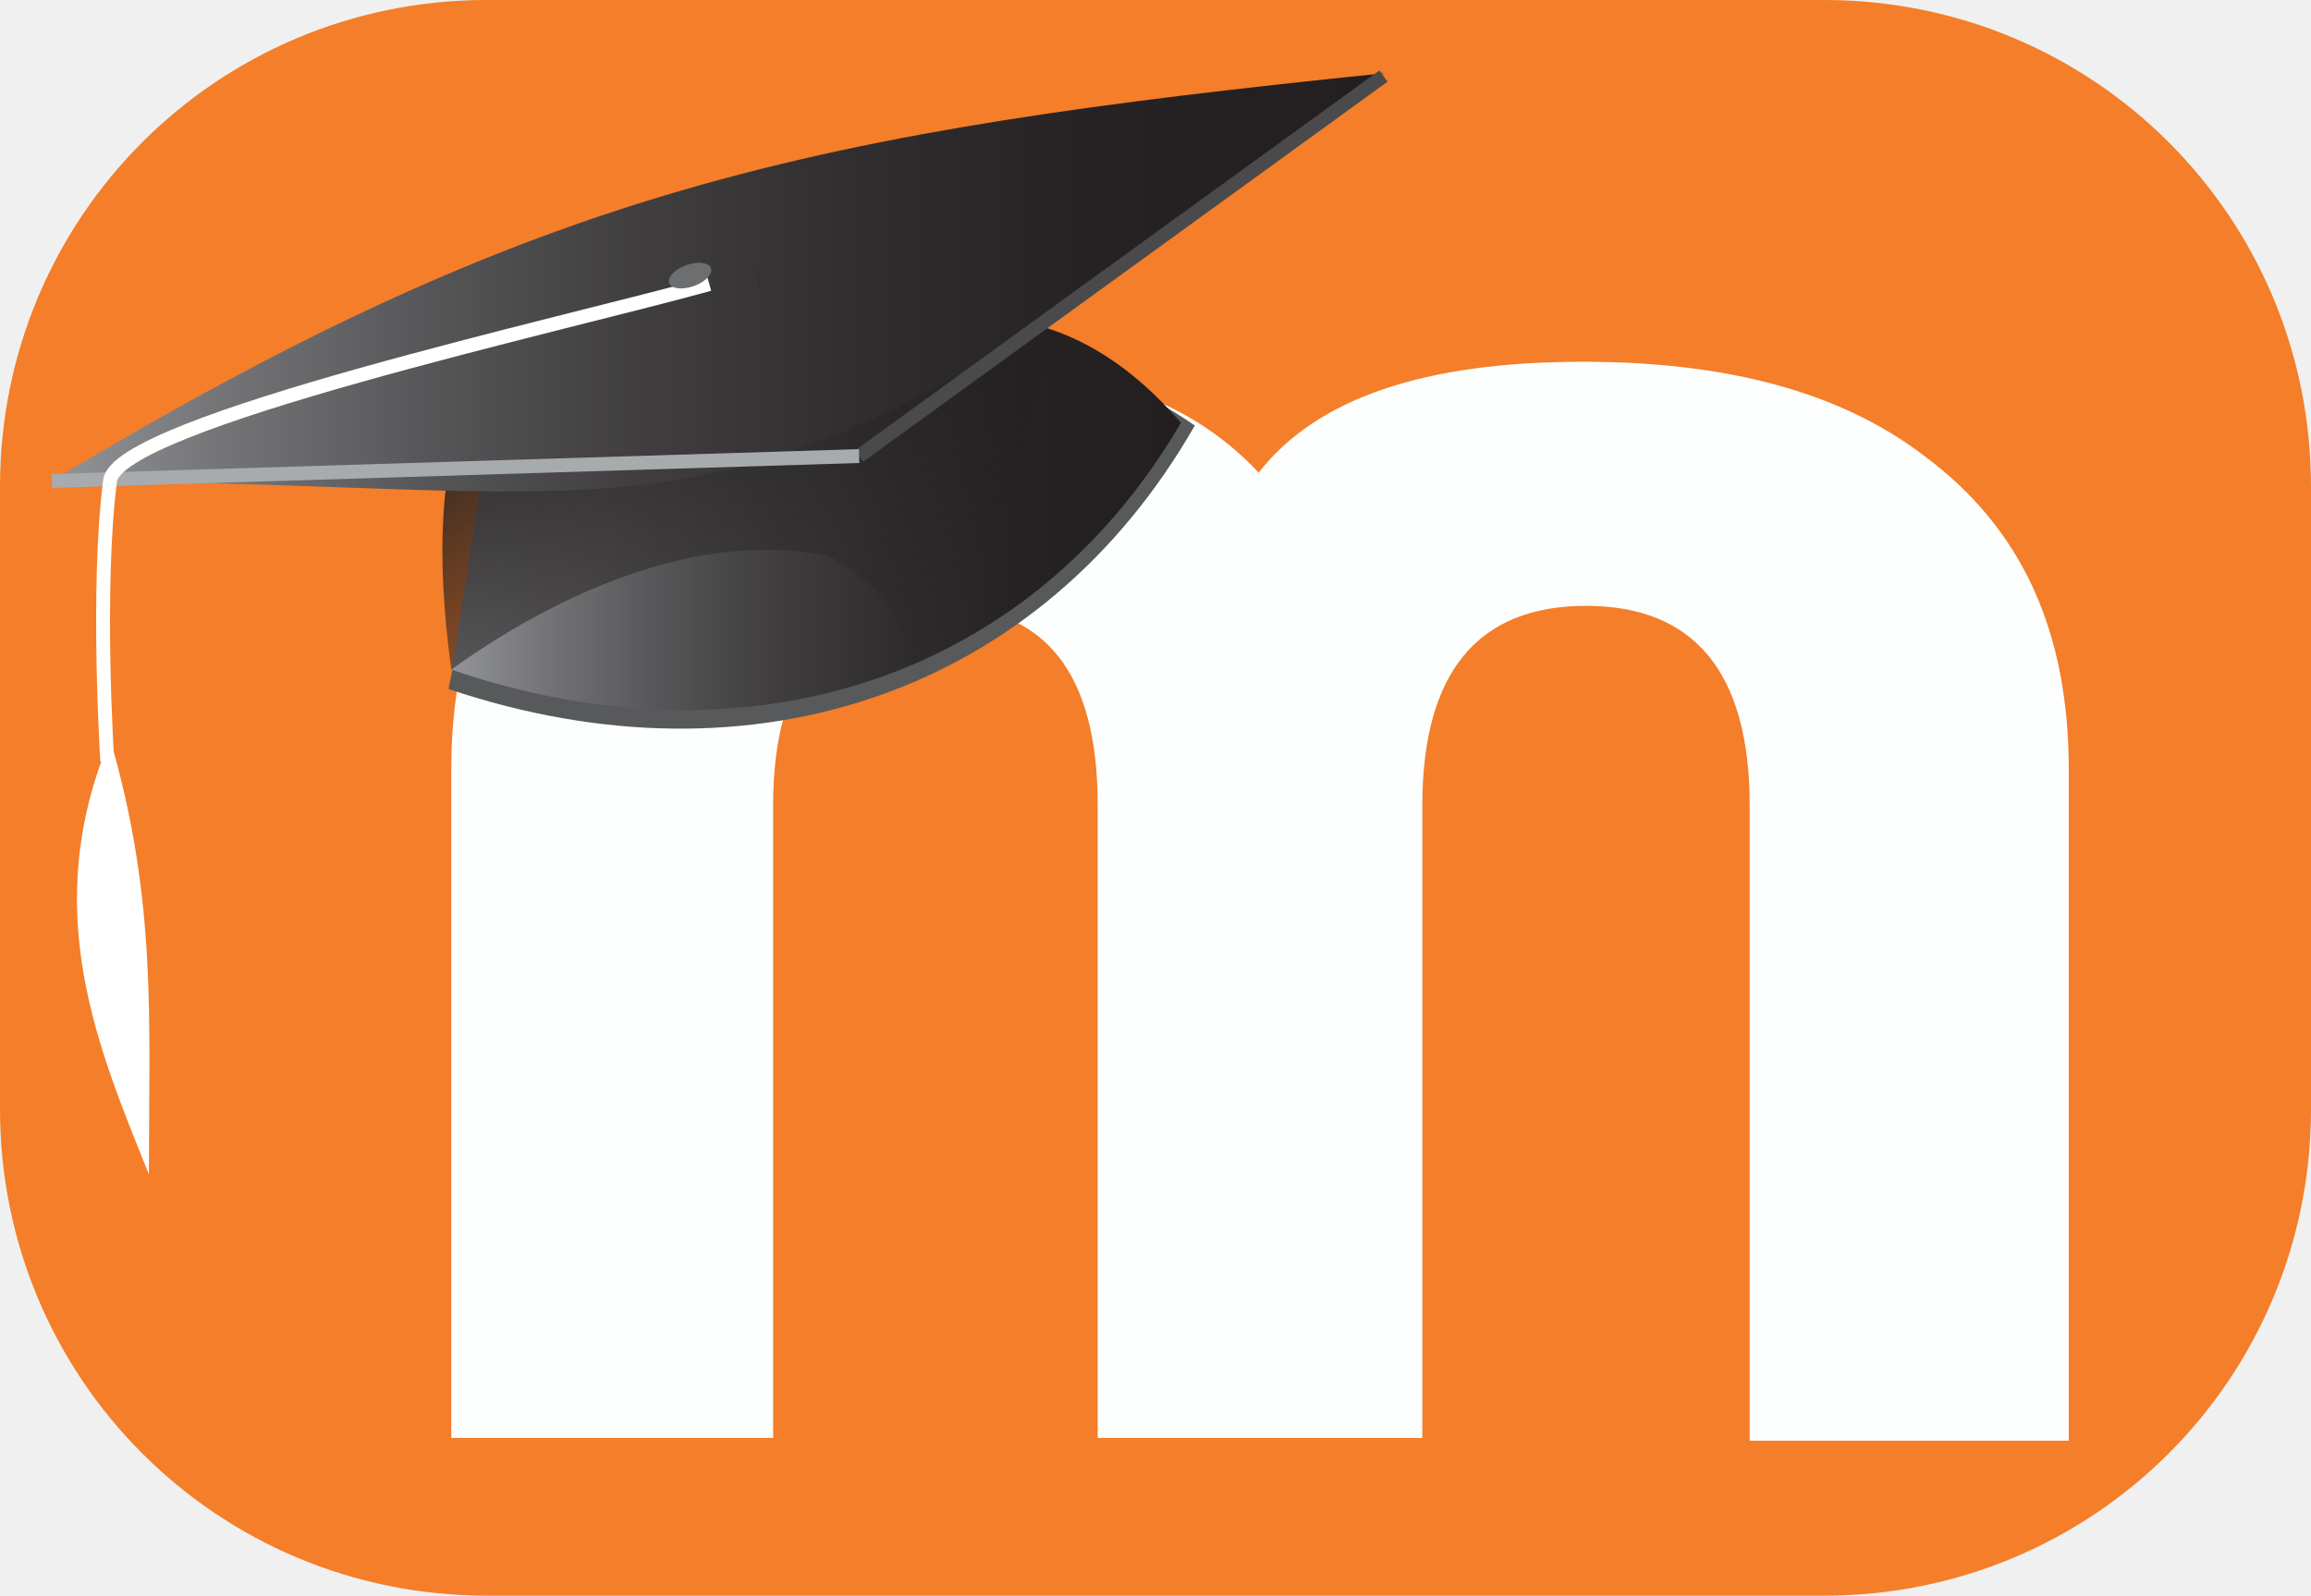
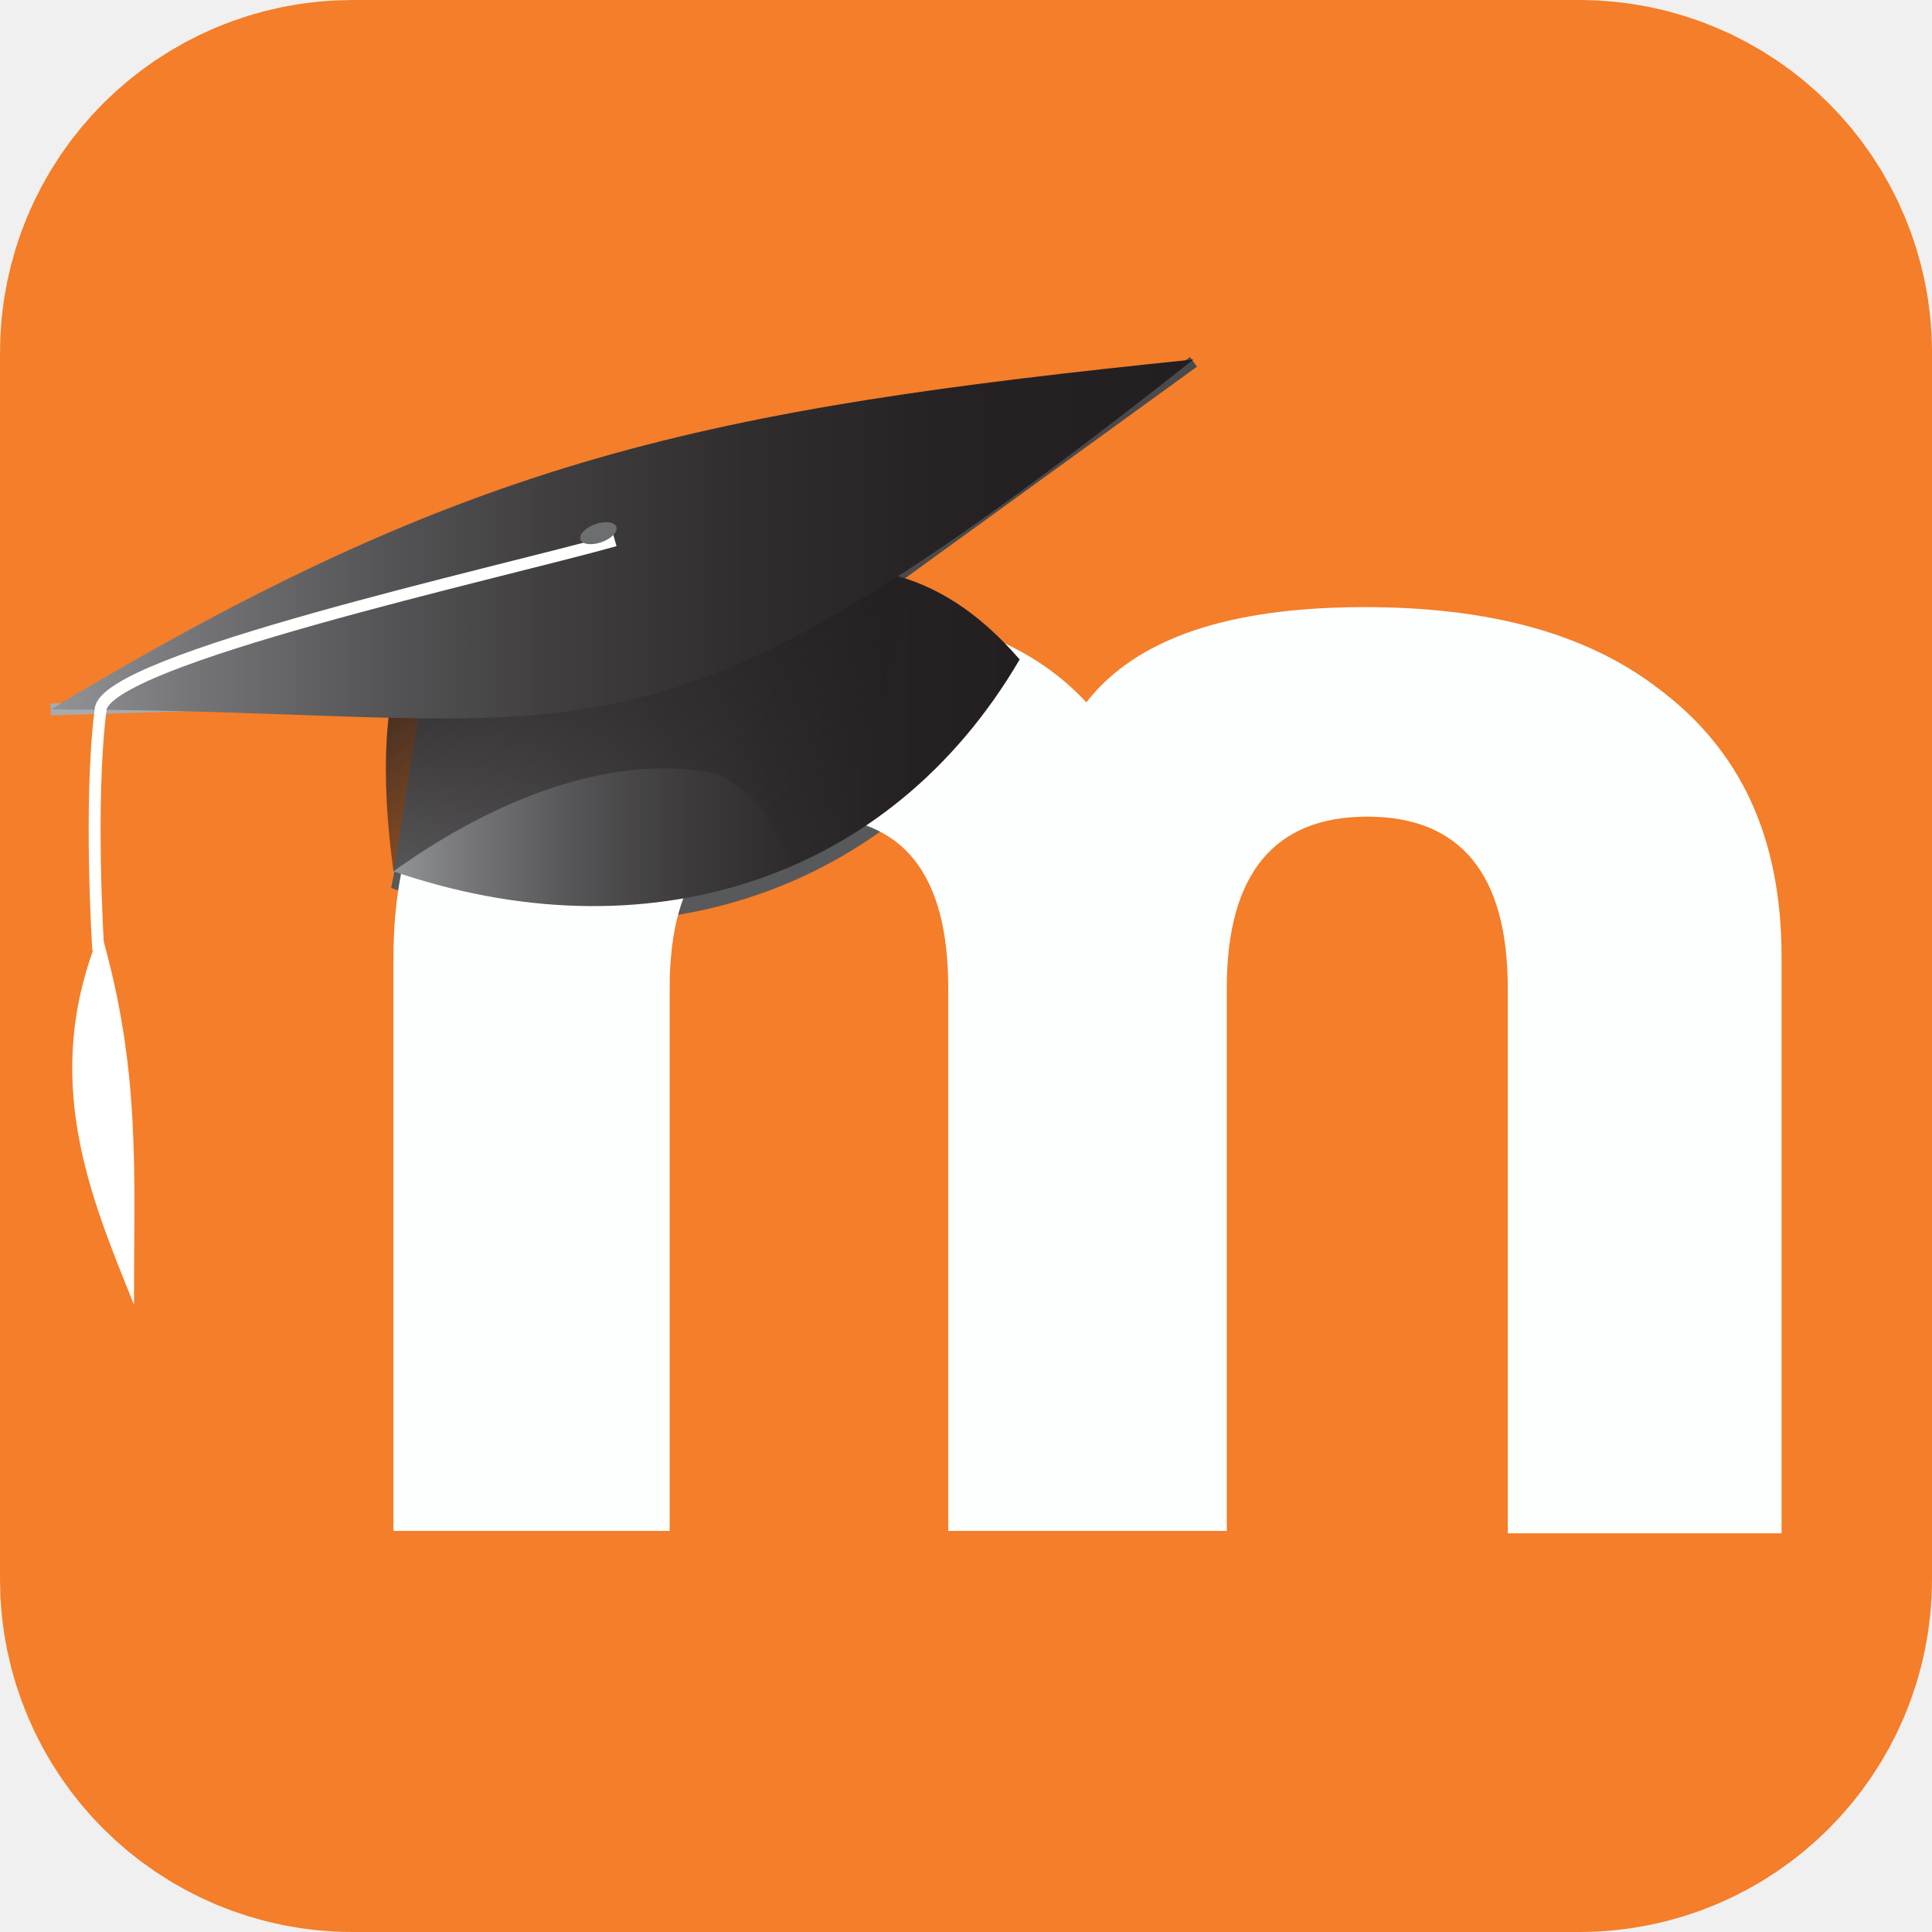
- <svg xmlns="http://www.w3.org/2000/svg" version="1.1" x="0px" y="0px" width="105.733" height="73.026" viewBox="0 0 105.733 73.026" style="overflow:visible" xml:space="preserve" preserveAspectRatio="xMinYMid meet" id="svg1728">
+ <svg xmlns="http://www.w3.org/2000/svg" version="1.1" x="0px" y="0px" width="103" height="103" viewBox="0 0 103 103" style="overflow:visible" xml:space="preserve" preserveAspectRatio="xMinYMid meet" id="svg1728">
  <defs id="defs1577" />
  <radialGradient id="SVGID_1_" cx="138.243" cy="48.093" r="123.335" gradientUnits="userSpaceOnUse" gradientTransform="translate(0.6663822,-13.35745)">
    <stop offset="0" style="stop-color:#FAAF40" id="stop1579" />
    <stop offset="4.321454e-02" style="stop-color:#F9A538" id="stop1581" />
    <stop offset="0.112" style="stop-color:#F89D31" id="stop1583" />
    <stop offset="0.227" style="stop-color:#F89A2F" id="stop1585" />
    <stop offset="0.528" style="stop-color:#F7922D" id="stop1587" />
    <stop offset="1" style="stop-color:#F37B28" id="stop1589" />
  </radialGradient>
-   <path style="fill:#f47e29;fill-opacity:1;stroke:none;stroke-width:46.181;stroke-linejoin:round;stroke-miterlimit:4;stroke-dasharray:none;stroke-opacity:1;paint-order:markers stroke fill" d="M 22.274,0 H 83.458 C 95.798,0 105.733,9.934 105.733,22.274 v 28.477 c 0,12.34 -9.934,22.274 -22.274,22.274 H 22.274 C 9.934,73.026 0,63.092 0,50.752 V 22.274 C 0,9.934 9.934,0 22.274,0 Z" id="rect1734" />
-   <path style="fill:#fdffff;fill-opacity:1;stroke-width:1.269" d="M 80.052,65.805 V 36.865 c 0,-6.093 -2.539,-9.139 -7.489,-9.139 -4.95,0 -7.489,3.046 -7.489,9.139 v 28.941 h -14.851 V 36.865 c 0,-6.093 -2.412,-9.139 -7.362,-9.139 -4.95,0 -7.489,3.046 -7.489,9.139 V 65.805 H 20.647 V 35.215 c 0,-6.347 2.158,-11.043 6.601,-14.343 3.808,-2.919 9.139,-4.316 15.613,-4.316 6.727,0 11.551,1.65 14.724,5.077 2.666,-3.427 7.616,-5.077 14.851,-5.077 6.601,0 11.805,1.396 15.613,4.316 4.443,3.3 6.601,7.997 6.601,14.343 V 65.932 H 80.052 Z" id="path1592" />
  <radialGradient id="SVGID_2_" cx="138.243" cy="48.093" r="123.335" gradientUnits="userSpaceOnUse">
    <stop offset="0" style="stop-color:#FAAF40" id="stop1594" />
    <stop offset="4.321454e-02" style="stop-color:#F9A538" id="stop1596" />
    <stop offset="0.112" style="stop-color:#F89D31" id="stop1598" />
    <stop offset="0.227" style="stop-color:#F89A2F" id="stop1600" />
    <stop offset="0.528" style="stop-color:#F7922D" id="stop1602" />
    <stop offset="1" style="stop-color:#F37B28" id="stop1604" />
  </radialGradient>
  <radialGradient id="SVGID_3_" cx="138.243" cy="48.093" r="123.335" gradientUnits="userSpaceOnUse">
    <stop offset="0" style="stop-color:#FAAF40" id="stop1609" />
    <stop offset="4.321454e-02" style="stop-color:#F9A538" id="stop1611" />
    <stop offset="0.112" style="stop-color:#F89D31" id="stop1613" />
    <stop offset="0.227" style="stop-color:#F89A2F" id="stop1615" />
    <stop offset="0.528" style="stop-color:#F7922D" id="stop1617" />
    <stop offset="1" style="stop-color:#F37B28" id="stop1619" />
  </radialGradient>
  <radialGradient id="SVGID_4_" cx="138.243" cy="48.093" r="123.336" gradientUnits="userSpaceOnUse">
    <stop offset="0" style="stop-color:#FAAF40" id="stop1624" />
    <stop offset="4.321454e-02" style="stop-color:#F9A538" id="stop1626" />
    <stop offset="0.112" style="stop-color:#F89D31" id="stop1628" />
    <stop offset="0.227" style="stop-color:#F89A2F" id="stop1630" />
    <stop offset="0.528" style="stop-color:#F7922D" id="stop1632" />
    <stop offset="1" style="stop-color:#F37B28" id="stop1634" />
  </radialGradient>
  <radialGradient id="SVGID_5_" cx="138.244" cy="48.093" r="123.334" gradientUnits="userSpaceOnUse">
    <stop offset="0" style="stop-color:#FAAF40" id="stop1639" />
    <stop offset="4.321454e-02" style="stop-color:#F9A538" id="stop1641" />
    <stop offset="0.112" style="stop-color:#F89D31" id="stop1643" />
    <stop offset="0.227" style="stop-color:#F89A2F" id="stop1645" />
    <stop offset="0.528" style="stop-color:#F7922D" id="stop1647" />
    <stop offset="1" style="stop-color:#F37B28" id="stop1649" />
  </radialGradient>
  <radialGradient id="SVGID_6_" cx="138.243" cy="48.093" r="123.335" gradientUnits="userSpaceOnUse">
    <stop offset="0" style="stop-color:#FAAF40" id="stop1654" />
    <stop offset="4.321454e-02" style="stop-color:#F9A538" id="stop1656" />
    <stop offset="0.112" style="stop-color:#F89D31" id="stop1658" />
    <stop offset="0.227" style="stop-color:#F89A2F" id="stop1660" />
    <stop offset="0.528" style="stop-color:#F7922D" id="stop1662" />
    <stop offset="1" style="stop-color:#F37B28" id="stop1664" />
  </radialGradient>
-   <path style="fill:#58595b;stroke-width:1.269" d="m 22.044,23.917 c -0.508,2.539 -1.015,5.077 -1.523,7.616 13.963,4.697 27.164,0.127 34.145,-12.059 -10.282,-7.108 -19.802,0.127 -32.622,4.443" id="path1669" />
  <linearGradient id="SVGID_7_" gradientUnits="userSpaceOnUse" x1="15.588" y1="31.877" x2="41.849" y2="31.877" gradientTransform="matrix(1.269333,0,0,1.269333,0.8458609,-16.95505)">
    <stop offset="0" style="stop-color:#929497" id="stop1671" />
    <stop offset="0.124" style="stop-color:#757578" id="stop1673" />
    <stop offset="0.279" style="stop-color:#575658" id="stop1675" />
    <stop offset="0.44" style="stop-color:#403E3F" id="stop1677" />
    <stop offset="0.609" style="stop-color:#302D2E" id="stop1679" />
    <stop offset="0.788" style="stop-color:#262223" id="stop1681" />
    <stop offset="1" style="stop-color:#231F20" id="stop1683" />
  </linearGradient>
-   <path style="fill:url(#SVGID_7_);stroke-width:1.269" d="m 22.044,22.013 c -0.508,2.919 -0.889,5.712 -1.396,8.631 13.328,4.57 26.402,0.635 33.383,-11.297 -8.885,-10.282 -18.786,-1.777 -31.987,2.666" id="path1686" />
  <linearGradient id="SVGID_8_" gradientUnits="userSpaceOnUse" x1="20.619" y1="23.111" x2="31.522" y2="38.683" gradientTransform="matrix(1.269333,0,0,1.269333,0.8458609,-16.95505)">
    <stop offset="0" style="stop-color:#231F20" id="stop1688" />
    <stop offset="1" style="stop-color:#231F20;stop-opacity:0" id="stop1690" />
  </linearGradient>
-   <path style="fill:url(#SVGID_8_);stroke-width:1.269" d="m 37.91,25.441 c -6.093,-1.269 -12.693,1.904 -17.263,5.204 C 17.728,9.32 30.929,9.828 48.192,15.159 c -1.142,5.204 -3.046,12.186 -6.347,16.374 -0.127,-2.793 -1.396,-4.697 -3.935,-6.093" id="path1693" />
  <linearGradient id="SVGID_9_" gradientUnits="userSpaceOnUse" x1="1.167" y1="23.588" x2="49.166" y2="23.588" gradientTransform="matrix(1.269333,0,0,1.269333,0.8458609,-16.95505)">
    <stop offset="0" style="stop-color:#929497" id="stop1695" />
    <stop offset="0.124" style="stop-color:#757578" id="stop1697" />
    <stop offset="0.279" style="stop-color:#575658" id="stop1699" />
    <stop offset="0.44" style="stop-color:#403E3F" id="stop1701" />
    <stop offset="0.609" style="stop-color:#302D2E" id="stop1703" />
    <stop offset="0.788" style="stop-color:#262223" id="stop1705" />
    <stop offset="1" style="stop-color:#231F20" id="stop1707" />
  </linearGradient>
-   <path style="fill:url(#SVGID_9_);stroke-width:1.269" d="M 2.369,22.013 C 24.709,8.559 37.276,6.02 63.297,3.354 33.087,27.218 32.325,22.013 2.369,22.013" id="path1710" />
-   <line style="fill:#383738;stroke:#4a4a4c;stroke-width:0.635" x1="63.297" y1="3.481" x2="39.307" y2="20.871" id="line1712" />
-   <path style="opacity:0.23;fill:#231f20;stroke-width:1.269" d="m 34.737,12.747 c 0.254,2.793 -0.381,-2.666 0,0" id="path1714" />
-   <line style="fill:#ffffff;stroke:#a8abad;stroke-width:0.635" x1="2.369" y1="22.013" x2="39.307" y2="20.871" id="line1716" />
-   <path style="display:none;fill:none;stroke:#f16922;stroke-width:0.5" d="m -38.184,30.847 c -12,3.3 -27.6,2.2 -23.4,18.4" id="path1718" />
-   <path style="display:none;fill:#f16922" d="m -60.484,62.947 c -1.8,-4.5 -4,-9.5 -1.4,-15.7 1.7,5.8 1.4,10.2 1.4,15.7" id="path1720" />
-   <path style="fill:none;stroke:#fffffd;stroke-width:0.635;stroke-opacity:1" d="M 32.452,13.001 C 26.106,14.778 5.289,19.348 5.035,22.013 4.4,26.964 4.908,34.834 4.908,34.834" id="path1722" />
-   <path style="fill:#ffffff;fill-opacity:1;stroke-width:1.269" d="m 6.812,53.747 c -2.285,-5.712 -5.077,-12.059 -1.777,-19.929 2.158,7.362 1.777,12.947 1.777,19.929" id="path1724" />
-   <ellipse transform="rotate(-19.60912)" style="fill:#6d6e70;stroke-width:1.269" cx="25.507" cy="22.478" rx="1.015" ry="0.508" id="ellipse1726" />
+   <rect style="fill:#f47e29;fill-opacity:1;stroke:#f47e29;stroke-width:26.885;stroke-linejoin:round;stroke-miterlimit:4;stroke-dasharray:none;stroke-opacity:1;paint-order:markers stroke fill" id="rect1030" width="76.115" height="76.115" x="13.443" y="13.443" ry="5.357" />
+   <path style="display:none;fill:none;stroke:#f16922;stroke-width:0.5" d="m -35.764,38.476 c -12,3.3 -27.6,2.2 -23.4,18.4" id="path1718" />
+   <path style="display:none;fill:#f16922" d="m -58.064,70.576 c -1.8,-4.5 -4,-9.5 -1.4,-15.7 1.7,5.8 1.4,10.2 1.4,15.7" id="path1720" />
+   <g id="g1028" transform="translate(0.3300479,15.81101)">
+     <path id="path1669" d="m 22.044,23.917 c -0.508,2.539 -1.015,5.077 -1.523,7.616 13.963,4.697 27.164,0.127 34.145,-12.059 -10.282,-7.108 -19.802,0.127 -32.622,4.443" style="fill:#58595b;stroke-width:1.269" />
+     <line id="line1712" y2="20.871" x2="39.307" y1="3.481" x1="63.297" style="fill:#383738;stroke:#4a4a4c;stroke-width:0.635" />
+     <path id="path1714" d="m 34.737,12.747 c 0.254,2.793 -0.381,-2.666 0,0" style="opacity:0.23;fill:#231f20;stroke-width:1.269" />
+     <line id="line1716" y2="20.871" x2="39.307" y1="22.013" x1="2.369" style="fill:#ffffff;stroke:#a8abad;stroke-width:0.635" />
+     <g id="g1014">
+       <path style="fill:#fdffff;fill-opacity:1;stroke-width:1.269" d="M 80.052,65.805 V 36.865 c 0,-6.093 -2.539,-9.139 -7.489,-9.139 -4.95,0 -7.489,3.046 -7.489,9.139 v 28.941 h -14.851 V 36.865 c 0,-6.093 -2.412,-9.139 -7.362,-9.139 -4.95,0 -7.489,3.046 -7.489,9.139 V 65.805 H 20.647 V 35.215 c 0,-6.347 2.158,-11.043 6.601,-14.343 3.808,-2.919 9.139,-4.316 15.613,-4.316 6.727,0 11.551,1.65 14.724,5.077 2.666,-3.427 7.616,-5.077 14.851,-5.077 6.601,0 11.805,1.396 15.613,4.316 4.443,3.3 6.601,7.997 6.601,14.343 V 65.932 H 80.052 Z" id="path1592" />
+       <path style="fill:url(#SVGID_7_);stroke-width:1.269" d="m 22.044,22.013 c -0.508,2.919 -0.889,5.712 -1.396,8.631 13.328,4.57 26.402,0.635 33.383,-11.297 -8.885,-10.282 -18.786,-1.777 -31.987,2.666" id="path1686" />
+       <path style="fill:url(#SVGID_8_);stroke-width:1.269" d="m 37.91,25.441 c -6.093,-1.269 -12.693,1.904 -17.263,5.204 C 17.728,9.32 30.929,9.828 48.192,15.159 c -1.142,5.204 -3.046,12.186 -6.347,16.374 -0.127,-2.793 -1.396,-4.697 -3.935,-6.093" id="path1693" />
+       <path style="fill:url(#SVGID_9_);stroke-width:1.269" d="M 2.369,22.013 C 24.709,8.559 37.276,6.02 63.297,3.354 33.087,27.218 32.325,22.013 2.369,22.013" id="path1710" />
+       <path style="fill:none;stroke:#fffffd;stroke-width:0.635;stroke-opacity:1" d="M 32.452,13.001 C 26.106,14.778 5.289,19.348 5.035,22.013 4.4,26.964 4.908,34.834 4.908,34.834" id="path1722" />
+       <path style="fill:#ffffff;fill-opacity:1;stroke-width:1.269" d="m 6.812,53.747 c -2.285,-5.712 -5.077,-12.059 -1.777,-19.929 2.158,7.362 1.777,12.947 1.777,19.929" id="path1724" />
+     </g>
+     <ellipse id="ellipse1726" ry="0.508" rx="1.015" cy="22.478" cx="25.507" style="fill:#6d6e70;stroke-width:1.269" transform="rotate(-19.60912)" />
+   </g>
</svg>
